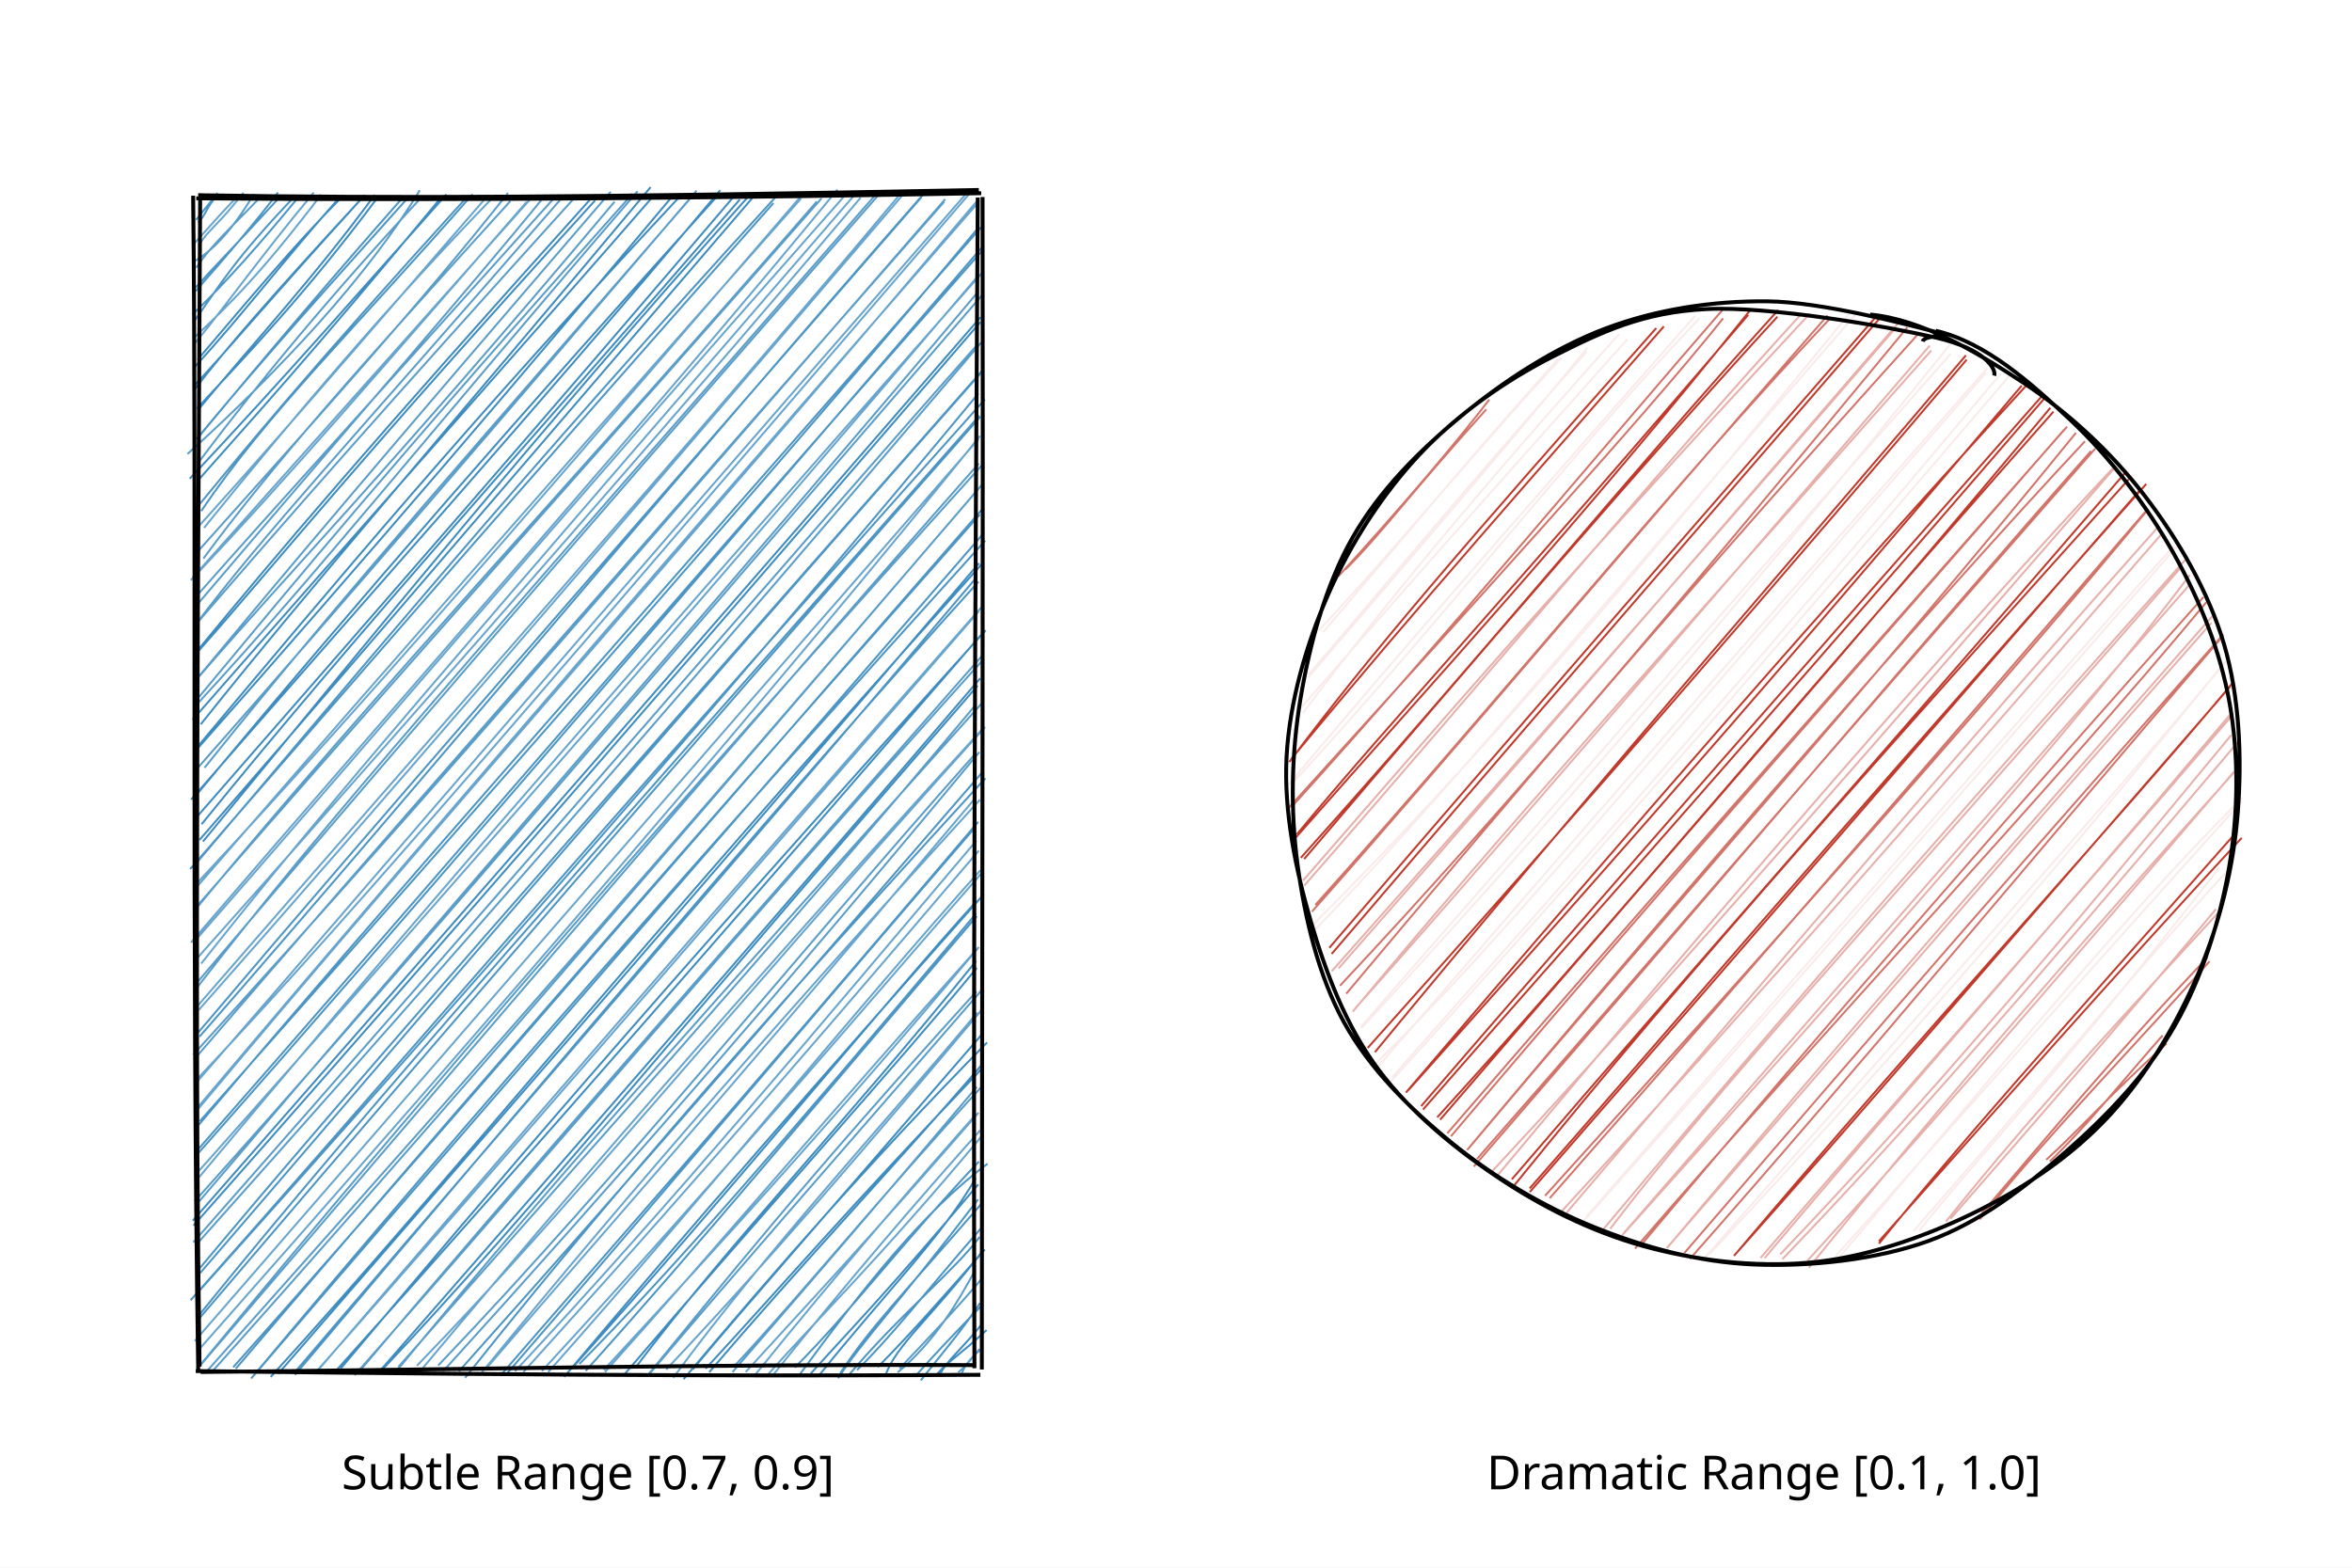
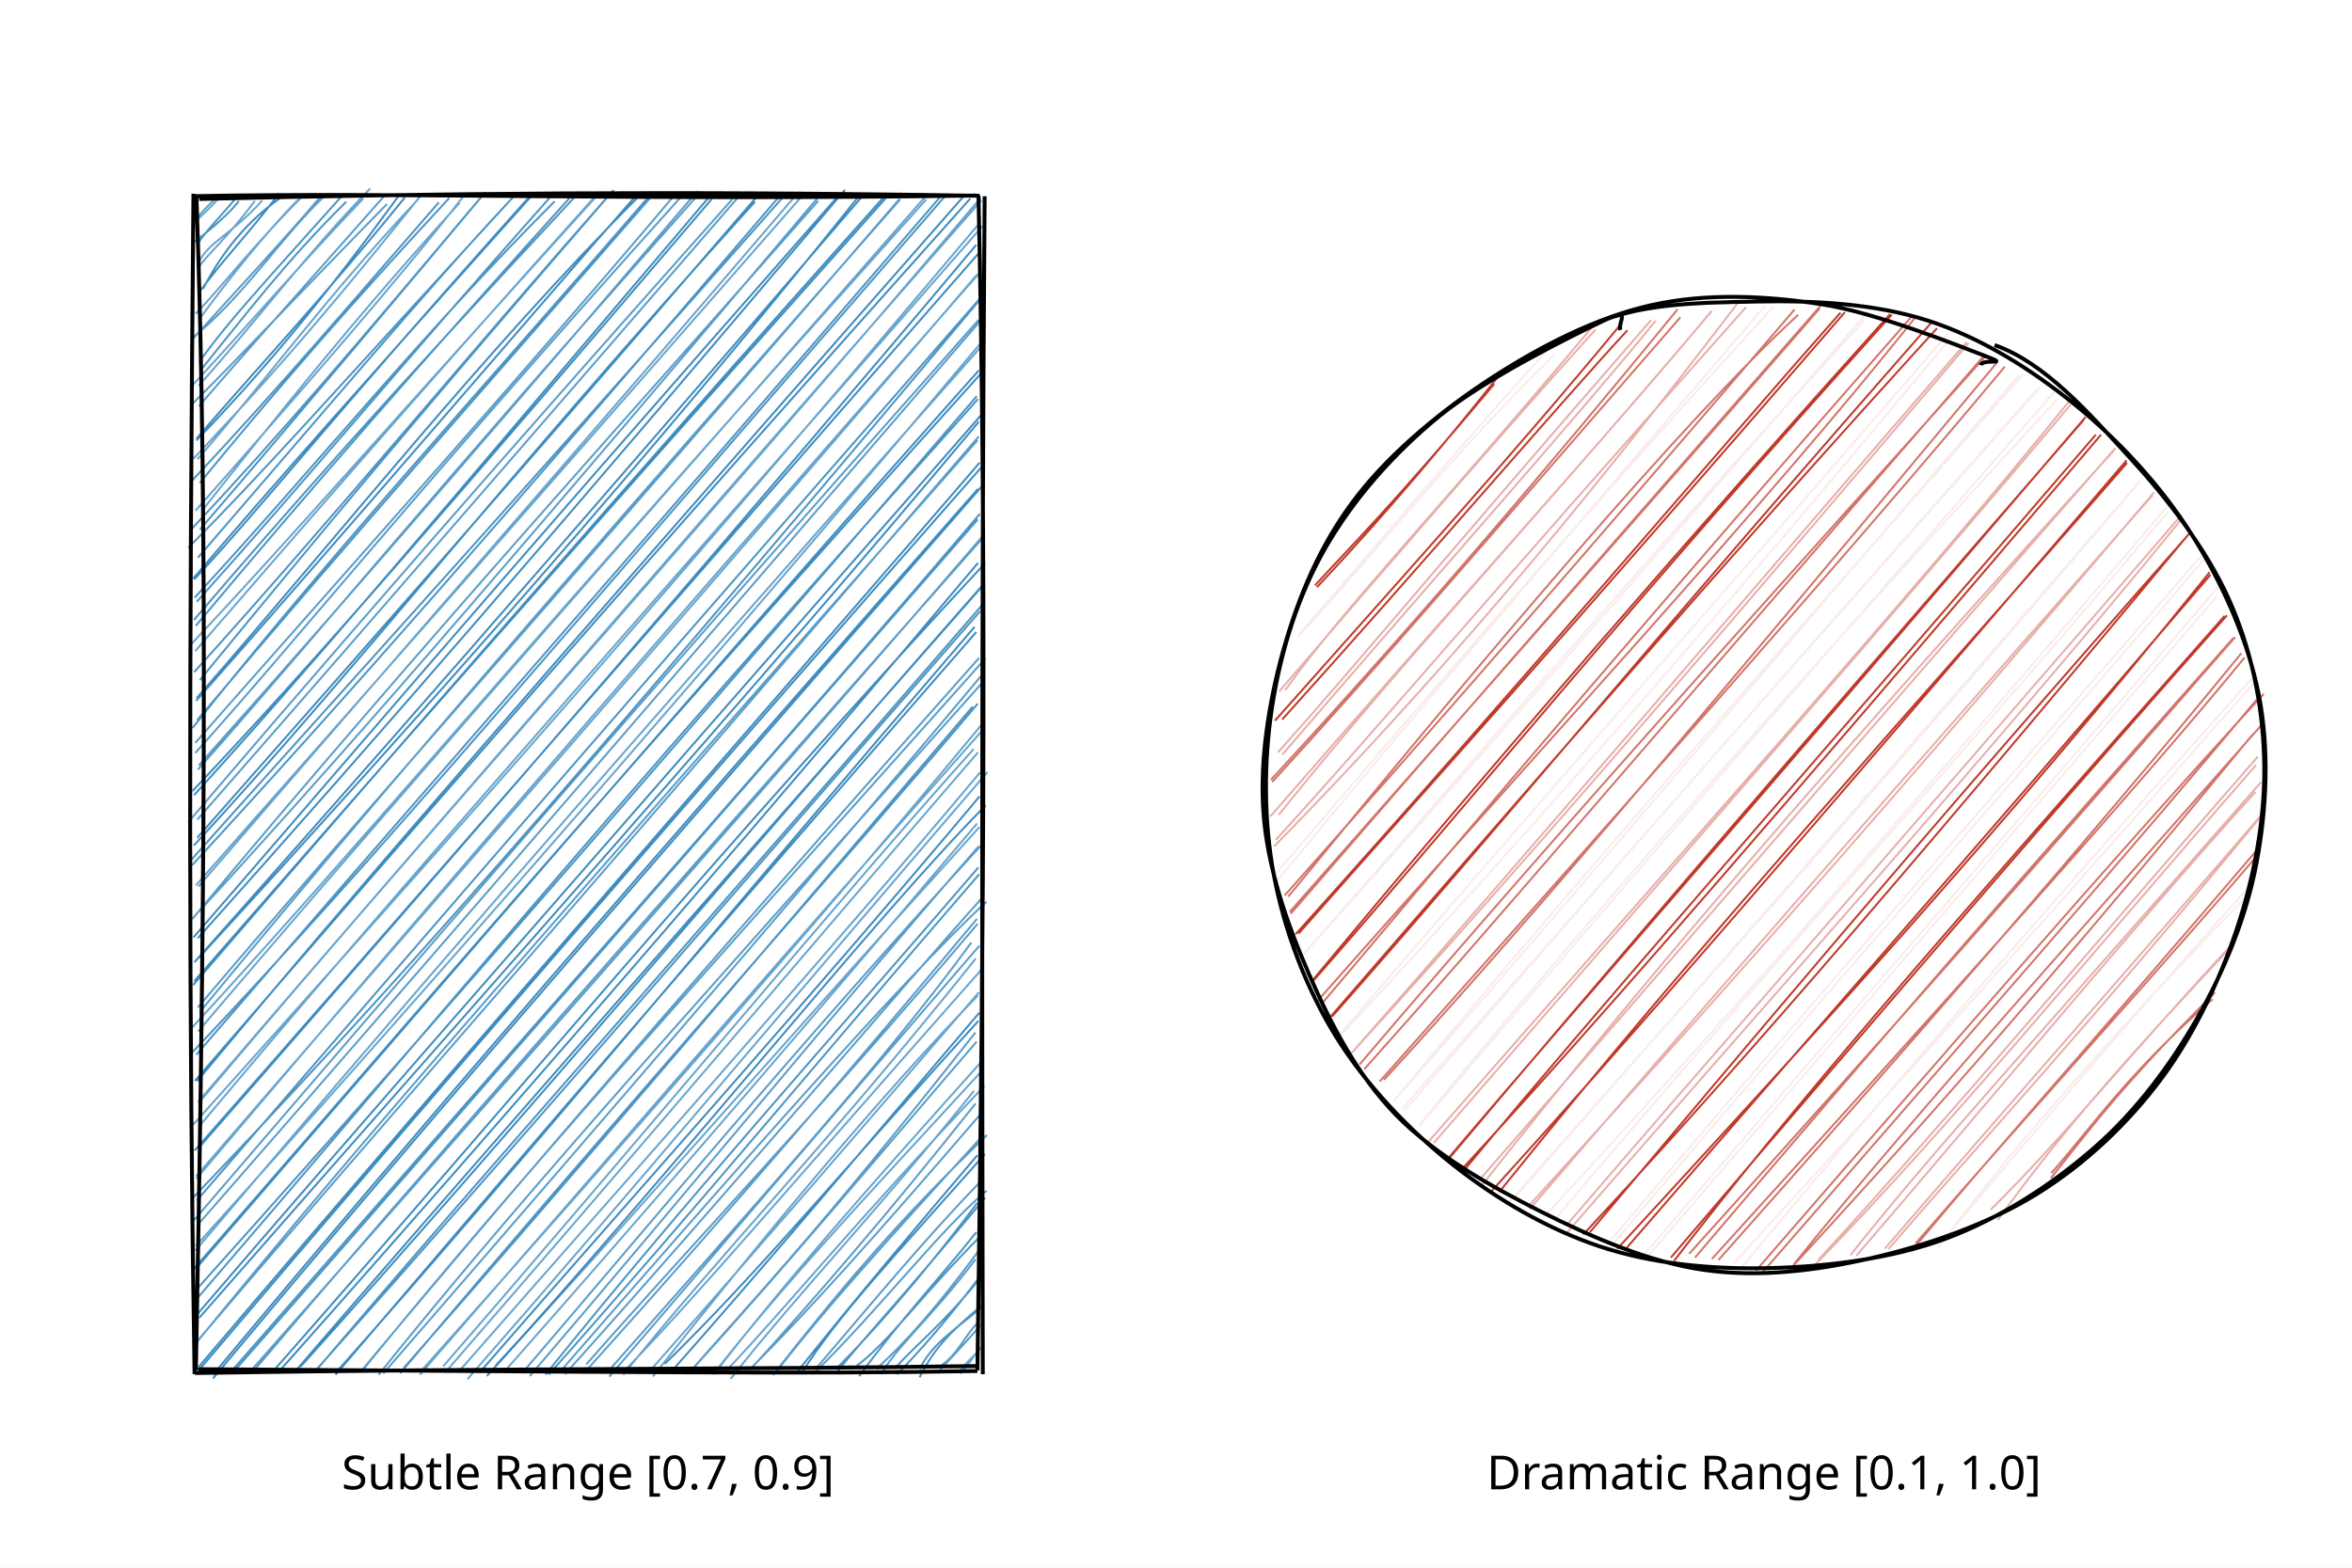
<svg xmlns="http://www.w3.org/2000/svg" width="600" height="400">
  <rect width="100%" height="100%" fill="#ffffff" />
  <g>
-     <path d="M139.835 350.114 C181.655 302.983, 218.032 257.885, 250.08 222.077 M138.223 349.834 C184.124 300.067, 227.633 248.732, 250.627 222.542 M171.737 351.551 C195.441 319.254, 224.98 287.446, 249.308 258.369 M169.945 349.443 C196.197 321.58, 220.989 292.627, 250.259 257.878 M50.465 256.596 C112.205 185.35, 175.429 114.336, 229.396 49.813 M50.654 257.741 C98.932 203.16, 145.72 148.495, 230.145 49.898 M154.041 349.523 C185.054 316.01, 214.911 283.258, 249.709 241.656 M154.309 350.112 C183.327 317.722, 212.642 283.024, 249.596 241.758 M50.608 275.015 C95.784 227.072, 137.843 176.48, 247.29 49.429 M50.395 275.869 C96.916 222.444, 141.357 169.828, 246.242 49.669 M190.234 350.063 C206.073 332.694, 221.433 316.405, 249.632 283.895 M192.628 350.809 C213.448 325.031, 235.558 299.363, 249.14 284.165 M49.605 87.722 C57.953 77.676, 65.519 66.645, 80.048 49.123 M49.21 86.439 C58.985 77.325, 66.923 69.363, 81.954 49.631 M106.346 348.48 C145.983 307.603, 181.908 262.528, 251.299 185.504 M106.454 350.733 C161.836 284.362, 218.68 220.831, 250.577 186.066 M49.956 50.051 C49.956 50.051, 49.956 50.051, 49.956 50.051 M49.956 50.051 C49.956 50.051, 49.956 50.051, 49.956 50.051 M48.676 148.042 C74.843 120.39, 97.405 93.933, 134.351 51.523 M49.171 147.36 C69.879 124.138, 92.56 98.834, 135.968 50.035 M196.002 350.619 C208.423 336.512, 223.668 322.021, 250.405 289.942 M197.464 350.528 C215.76 327.581, 234.154 306.193, 250.044 288.406 M51.049 344.017 C125.606 259.538, 199.634 173.9, 250.016 111.222 M49.675 342.184 C108.25 274.68, 166.324 207.561, 249.661 111.976 M49.586 226.999 C85.375 185.723, 121.451 144.392, 204.329 50.662 M49.857 225.772 C102.534 169.258, 153.341 109.182, 204.209 50.213 M131.373 349.885 C171.321 307.089, 208.326 262.67, 249.077 214.499 M133.471 350.14 C163.845 316.505, 194.174 282.294, 249.688 217.037 M48.724 240.485 C107.761 171.729, 165.664 106.818, 213.644 48.369 M50.062 239.673 C92.171 191.62, 134.34 141.763, 215.182 50.265 M80.325 350.55 C129.186 293.548, 181.924 232.691, 250.474 154.825 M81.174 349.422 C129.531 294.688, 177.438 239.051, 249.738 155.924 M50.825 300.321 C97.099 244.863, 142.853 191.571, 250.597 69.541 M49.59 300.062 C118.778 222.423, 187.755 143.235, 249.44 70.485 M50.912 62.323 C53.155 58.601, 55.465 57.673, 62.101 49.162 M49.529 62.161 C54.082 57.158, 58.221 52.351, 60.441 50.367 M50.628 282.875 C110.566 211.11, 172.69 141.841, 249.068 51.494 M50.457 282.529 C120.815 199.196, 193.131 116.427, 249.544 51.682 M52.061 134.674 C74.383 107.059, 99.536 77.306, 125.889 50.238 M49.976 135.094 C77.629 104.449, 103.598 73.822, 124.542 49.784 M51.333 245.863 C82.465 206.339, 117.207 166.409, 218.57 49.066 M50.484 244.283 C116.487 170.271, 182.514 94.384, 219.544 50.444 M124.105 349.078 C148.949 320.124, 176.183 289.923, 248.79 203.632 M122.294 350.96 C162.015 302.3, 203.545 254.924, 249.97 204.06" stroke="#2980b9" stroke-width="0.5" fill="none" stroke-opacity="0.7" />
-     <path d="M49.939 252.404 C83.085 209.499, 118.728 169.392, 223.629 49.38 M49.944 251.087 C114.231 175.482, 180.119 99.753, 224.336 49.499 M52.567 350.109 C98.359 298.488, 145.735 245.899, 250.411 123.805 M53.869 350.258 C102.323 296.057, 149.605 241.396, 249.719 124.588 M49.427 66.76 C56.019 63.005, 61.188 55.522, 64.775 49.486 M50.097 68.293 C53.803 62.624, 59.486 57.556, 65.903 50.819 M50.469 306.928 C120.119 225.055, 190.859 144.213, 249.592 74.36 M49.66 306.508 C99.5 251.048, 146.622 195.394, 250.59 75.259 M50.566 179.346 C81.437 145.872, 108.44 111.595, 162.65 48.811 M50.269 178.436 C75.071 148.602, 101.372 116.642, 161.363 49.446 M50.405 231.38 C96.704 175.303, 147.89 121.121, 208.377 51.421 M49.47 232.11 C99.915 174.032, 152.803 115.289, 209.573 50.618 M49.554 152.736 C72.551 126.705, 93.966 103.312, 141.297 50.592 M50.614 153.904 C85.096 113.348, 120.778 72.449, 139.061 49.85 M165.295 350.803 C184.855 327.076, 204.647 301.948, 249.098 252.967 M165.427 350.855 C185.96 326.543, 207.89 301.646, 250.457 252.595 M51.025 348.463 C123.865 263.483, 195.589 179.53, 249.692 118.262 M50.907 348.508 C109.85 277.183, 169.66 208.323, 250.971 118.17 M51.886 142.516 C69.864 118.176, 90.94 94.52, 130.195 51.299 M50.22 140.969 C79.678 108.084, 109.254 75.207, 129.585 49.222 M101.611 348.803 C146.641 297.492, 195.519 243.749, 249.094 179.602 M101.262 349.68 C142.612 299.37, 185.25 252.175, 250.366 179.557 M49.494 270.356 C98.842 212.909, 147.293 158.311, 240.861 51.473 M49.296 269.107 C111.798 200.526, 170.862 131.685, 241.126 50.824 M49.565 159.828 C67.652 135.794, 87.854 114.474, 143.791 49.969 M49.537 159.807 C73.065 132.56, 98.263 103.841, 146.614 50.412 M47.83 115.843 C71.367 94.525, 93.683 70.669, 107.071 48.566 M50.69 117.906 C66.439 96.947, 84.431 75.288, 107.345 50.533 M245.221 351.156 C245.44 349.218, 247.506 346.418, 250.525 344.071 M244.418 350.211 C246.376 348.567, 247.771 346.826, 249.842 344.217 M187.058 348.87 C205.529 329.043, 223.497 306.546, 250.825 276.837 M186.855 350.099 C206.311 327.607, 225.427 305.528, 249.172 277.329 M90.468 350.901 C141.049 293.522, 192.938 232.317, 250.948 168.164 M91.831 349.722 C136.188 297.118, 181.488 245.954, 250.646 167.199 M49.317 316.986 C127.804 227.891, 205.729 137.085, 249.314 87.955 M50.35 317.255 C99.966 261.642, 150.079 205.062, 250.356 87.351 M50.808 172.591 C72.359 147.494, 97.827 121.653, 156.784 51.452 M50.841 172.459 C72.312 146.604, 93.706 121.062, 155.777 48.929 M111.781 348.41 C159.587 298.35, 201.989 244.953, 248.46 192.72 M113.039 349.884 C154.624 304.066, 195.904 256.906, 249.829 191.889 M52.186 195.892 C88.735 150.239, 126.153 108.407, 176.766 49.859 M49.991 196.458 C90.485 150.552, 130.735 103.647, 177.701 48.654 M229.002 350.176 C238.608 342.165, 244.722 331.594, 248.523 324.49 M229.484 349.159 C236.721 341.563, 244.06 333.876, 250.847 325.81" stroke="#2980b9" stroke-width="0.5" fill="none" stroke-opacity="0.767" />
-     <path d="M48.616 331.756 C95.718 278.787, 140.48 225.958, 251.229 101.924 M49.823 330.501 C122.142 249.871, 192.82 168.939, 249.577 100.413 M129.464 350.292 C171.707 301.583, 214.815 250.295, 248.815 211.048 M127.601 351.057 C154.827 319.488, 181.879 289.391, 249.541 209.708 M59.485 348.861 C102.056 301.228, 144.037 251.856, 250.486 130.03 M60.13 349.249 C131.714 265.211, 205.584 181.397, 249.948 131.299 M75.57 349.698 C133.44 281.836, 194.46 212.084, 248.83 147.651 M75.246 350.814 C141.987 271.706, 207.296 194.962, 249.633 148.422 M49.463 82.071 C56.323 72.391, 59.94 66.106, 74.874 50.418 M49.07 80.271 C57.698 72.026, 66.769 61.688, 75.58 50.966 M51.344 130.401 C68.18 105.34, 90.849 83.558, 120.549 49.559 M50.237 129.472 C62.984 114.054, 76.569 97.143, 119.212 50.175 M203.704 351.141 C220.126 328.647, 235.741 308.978, 251.923 296.928 M202.741 348.93 C216.853 334.883, 229.661 317.633, 249.722 296.365 M50.911 264.49 C111.106 195.513, 169.568 124.86, 236.406 48.585 M50.631 263.375 C99.727 205.39, 150.68 147.335, 235.065 50.296 M48.491 221.759 C89.948 174.112, 130.195 127.606, 197.3 51.821 M49.014 221.485 C91.667 171.365, 132.836 121.395, 197.8 50.352 M50.817 335.514 C97.445 277.99, 146.903 222.929, 249.851 106.044 M50.645 336.63 C129.242 244.53, 209.334 152.288, 250.106 106.303 M213.82 351.661 C219.763 342.353, 228.806 333.148, 249.516 306.03 M214.333 350.409 C221.787 338.969, 229.889 330.757, 250.468 307.034 M147.808 348.018 C170.803 324.724, 195.435 296.659, 249.001 233.094 M149.413 349.772 C178.537 317.399, 205.29 285.01, 249.17 233.769 M216.648 350.73 C229.05 335.922, 243.892 323.806, 249.905 315.606 M218.63 349.574 C227.591 340.808, 235.407 330.502, 250.154 313.515 M50.973 286.091 C130.635 196.2, 207.282 109.098, 249.796 57.839 M50.648 287.067 C100.095 228.672, 149.626 172.898, 250.322 57.963 M50.529 56.649 C52.242 55.412, 52.681 52.837, 55.352 49.876 M50.01 56.101 C50.954 54.866, 52.506 53.116, 55.478 49.225 M50.218 293.645 C101.766 235.045, 151.874 175.952, 250.889 63.593 M50.647 294.17 C104.823 232.903, 159.043 169.32, 250.435 63.183 M50.134 112.035 C69.251 88.909, 86.308 70.375, 104.064 50.459 M50.452 111.734 C67.732 90.865, 85.811 69.601, 102.489 50.708 M51.052 324.833 C104.194 263.224, 156.293 201.48, 250.086 95.332 M50 324.735 C92.67 273.714, 136.928 223.628, 250.672 94.447 M49.916 73.34 C54.872 67.795, 57.856 64.998, 70.879 50.809 M49.87 74.298 C57.122 66.136, 65.509 56.317, 70.926 49.112 M234.908 352.214 C240.042 345.596, 244.731 340.407, 250.009 332.479 M233.976 350.617 C237.741 346.332, 243.014 340.716, 250.735 332.807 M64.074 351.72 C120.832 283.876, 180.107 216.765, 251.33 137.944 M64.813 350.879 C108.829 299.484, 151.796 250.61, 250.977 136.007 M118.665 351.532 C165.322 292.828, 214.491 238.881, 251.378 198.573 M117.048 349.92 C163.76 297.651, 209.739 244.24, 250.72 196.893" stroke="#2980b9" stroke-width="0.5" fill="none" stroke-opacity="0.833" />
-     <path d="M50.474 104.653 C65.195 86.821, 79.593 71.494, 95.612 49.724 M50.271 104.2 C63.217 90.223, 78.21 74.757, 96.565 50.067 M97.235 349.776 C136.144 308.736, 173.504 262.021, 249.401 174.946 M96.983 349.724 C151.013 287.828, 206.04 224.556, 250.071 173.059 M180.013 349.217 C198.577 329.097, 215.658 309.165, 250.913 272.221 M180.924 350.141 C203.416 323.666, 227.899 297.904, 250.21 271.976 M145.822 349.213 C185.871 304.641, 226.332 255.032, 249.251 229.778 M143.908 351.324 C175.593 313.786, 208.49 276.089, 250.978 228.163 M49.426 167.477 C70.815 143.326, 90.962 117.856, 151.796 51.157 M49.981 166.478 C71.192 140.778, 92.991 114.877, 151.105 50.277 M69.058 351.325 C116.312 299.418, 158.537 246.143, 250.807 143.555 M70.944 350.555 C121.068 292.625, 172.171 234.513, 249.766 143.698 M238.992 350.648 C242.031 347.198, 244.741 345.823, 251.679 339.362 M239.733 350.783 C241.444 347.235, 245.132 344.5, 250.51 337.826 M51.22 184.812 C79.743 148.969, 112.518 111.728, 165.966 47.752 M49.145 183.641 C94.641 131.639, 140.261 80.533, 167.126 49.496 M162.007 349.085 C186.104 317.063, 214.39 288.021, 249.014 245.202 M159.267 350.711 C193.453 310.655, 229.173 271.345, 249.19 246.968 M48.757 204.017 C92.108 154.141, 135.209 106.349, 183.729 48.526 M50.548 202.281 C91.932 152.491, 133.713 104.697, 182.649 50.392 M51.426 210.311 C92.935 159.132, 135.234 112.788, 188.715 50.914 M49.654 209.082 C96.669 155.177, 142.682 102.563, 186.947 50.43 M225.833 351.124 C228.322 343.362, 237.897 335.894, 250.966 318.808 M223.929 348.821 C233.026 339.571, 240.652 330.857, 251.232 318.827 M51.774 214.722 C94.296 163.186, 135.5 111.972, 191.42 49.575 M50.872 214.324 C79.244 181.827, 108.357 147.927, 193.017 49.245 M49.731 99.235 C57.843 88.73, 68.75 76.173, 91.374 51.599 M49.297 98.689 C59.102 88.203, 68.24 76.987, 93.068 49.768 M49.177 311.462 C118.222 232.79, 186.008 154.95, 250.137 80.952 M49.361 312.699 C90.044 266.69, 130.606 220.527, 250.112 82.177 M208.969 350.905 C225.447 330.31, 240.763 314.98, 248.884 300.635 M206.839 350.454 C216.823 339.328, 225.209 331, 249.557 302.193 M49.455 191.663 C85.799 148.341, 120.99 106.115, 173.873 49.657 M50.523 190.841 C93.421 142.414, 134.258 94.563, 171.763 49.787 M48.409 122.14 C72.869 96.089, 93.381 72.579, 113.896 49.589 M50.764 122.298 C63.358 107.965, 78.172 91.994, 112.79 50.077 M50.456 91.725 C64.138 75.736, 74.626 62.999, 87.358 50.098 M49.755 93.513 C62.092 80.104, 72.805 65.869, 86.168 50.913 M174.372 351.903 C199.16 322.503, 220.894 297.564, 251.79 266 M176.7 349.409 C190.783 332.509, 207.318 313.965, 250.407 264.021 M86.883 349.216 C125.316 303.591, 163.25 258.493, 251.457 160.816 M85.327 350.174 C137.846 291.811, 189.034 232.702, 250.135 162.149" stroke="#2980b9" stroke-width="0.5" fill="none" stroke-opacity="0.9" />
-     <path d="M50.944 49.819 C101.688 50.606, 149.259 50.409, 249.704 48.47 M50.066 50.608 C121.165 51.211, 192.955 50.364, 250.315 49.296 M249.428 50.405 C248.771 151.769, 248.247 253.226, 248.584 349.097 M250.656 50.277 C250.819 133.718, 250.557 217.041, 250.466 349.419 M248.21 348.31 C180.741 348.009, 112.155 349.563, 51.166 350.069 M250.101 350.791 C203.696 351.056, 155.955 351.1, 49.939 349.83 M50.91 348.687 C49.846 278.019, 50.14 204.811, 51.064 49.304 M50.572 350.182 C48.857 238.885, 50.17 127.857, 49.272 49.931" stroke="#000" stroke-width="1" fill="none" />
+     <path d="M48.974 262.225 C93.342 213.99, 133.622 165.293, 236.293 50.868 M50.537 263.161 C90.466 216.286, 130.778 170.186, 236.071 50.149 M113.073 348.608 C162.75 291.343, 214.973 228.28, 248.365 191.135 M113.485 350.274 C159.915 296.88, 205.62 242.789, 249.501 191.955 M50.05 300.112 C117.29 222.183, 185.552 144.724, 249.191 70.118 M50.107 300.749 C117.363 221.098, 185.846 142.604, 249.863 69.629 M50.689 98.397 C64.804 82.722, 77.664 65.382, 94.445 48.069 M48.895 98.536 C62.579 83.815, 76.313 67.767, 92.689 50.63 M50.674 281.432 C112.628 207.962, 177.664 136.094, 250.153 50.496 M50.505 281.169 C127.564 191.539, 206.269 101.348, 250.37 51.107 M107.485 349.758 C159.438 291.429, 208.817 235.197, 250.317 185.015 M107.091 350.776 C151.232 299.977, 197.016 246.98, 250.574 186.391 M119.245 351.9 C162.214 302.8, 203.651 253.033, 251.903 196.999 M117.593 349.329 C163.792 296.584, 211.042 243.642, 250.017 197.087 M51.509 130.334 C70.213 106.779, 90.111 81.574, 117.224 51.78 M49.869 130.309 C77.103 99.529, 103.032 69.748, 118.107 50.204 M50.844 66.657 C53.451 61.568, 59.062 59.845, 66.89 51.177 M50.531 68.392 C52.962 64.762, 57.854 60.887, 65.003 51.267 M244.784 350.213 C245.813 347.845, 248.867 346.043, 250.333 343.664 M244.931 350.474 C247.005 348.426, 248.48 345.89, 249.793 344.169 M159.004 350.78 C183.91 319.669, 209.332 294.09, 248.911 244.592 M159.868 349.18 C179.08 329.224, 197.63 307.069, 250.28 247.499 M49.253 286.984 C102.378 227.706, 157.527 166.507, 249.591 57.278 M50.796 287.408 C101.723 226.568, 155.414 166.586, 250.601 57.746 M48.911 164.248 C72.749 138.792, 98.556 109.351, 152.371 49.83 M49.807 166.116 C76.239 135.677, 101.207 106.585, 151.242 50.746 M166.558 351.213 C196.135 313.797, 225.474 278.631, 249.486 253.986 M165.124 350.541 C194.737 317.005, 223.986 283.154, 249.725 253.184 M181.898 350.695 C200.018 327.552, 218.502 308.031, 250.963 272.713 M182.351 350.362 C200.548 326.772, 219.764 305.041, 250.207 271.072 M126.455 348.39 C157.995 314.589, 187.936 279.345, 249.872 211.004 M128.903 349.699 C168.821 304.479, 210.007 256.505, 249.255 210.124 M50.631 226.2 C100.457 168.281, 150.505 111.387, 203.811 48.882 M49.97 225.891 C97.945 171.614, 145.823 117.248, 204.592 50.012 M50.11 56.315 C51.565 54.739, 52.978 53.793, 56.187 50.126 M49.646 56.195 C50.936 54.726, 52.386 53.19, 55.46 50.085 M186.375 351.818 C204.818 328.504, 222.44 310.664, 248.456 278.35 M185.648 349.348 C201.682 332.376, 216.445 313.72, 251.122 277.071 M51.161 81.016 C57.704 72.076, 67.563 59.559, 76.091 50.916 M49.915 80.058 C57.571 72.055, 63.96 63.377, 76.657 50.598 M50.377 117.199 C67.194 97.818, 83.973 74.927, 106.508 51.026 M49.351 117.044 C63.205 102.205, 75.87 89.2, 107.191 50.078 M49.843 319.089 C97.321 263.039, 146.441 205.76, 251.277 87.321 M49.914 317.967 C127.083 232.365, 201.893 145.087, 250.155 87.565" stroke="#2980b9" stroke-width="0.5" fill="none" stroke-opacity="0.7" />
+     <path d="M63.943 349.817 C134.728 269.64, 204.303 190.791, 250.404 137.124 M64.402 350.153 C109.109 297.319, 156.073 244.492, 250.696 137.252 M191.661 349.143 C208.14 330.982, 226.042 310.331, 248.867 281.573 M191.723 348.957 C206.911 333.666, 221.657 317.371, 250.375 284.001 M92.758 349.28 C131.572 301.565, 173.238 255.564, 251.386 168.002 M92.084 349.895 C141.634 290.456, 193.568 231.197, 249.769 167.867 M143.812 348.919 C187.515 298.663, 230.11 250.058, 251.651 230.07 M144.153 350.591 C186.181 303.796, 227.49 254.747, 250.909 228.684 M48.945 86.307 C61.724 76.247, 71.857 60.345, 82.586 50.206 M49.267 86.381 C61.263 73.088, 71.949 61.696, 81.623 50.361 M156.03 348.886 C189.136 311.283, 225.61 271.021, 247.78 240.491 M155.426 351.254 C182.904 319.223, 212.269 284.793, 249.851 241.295 M48.022 209.764 C103.743 144.43, 158.673 82.382, 186.783 50.877 M50.346 209.126 C103.978 147.881, 158.479 84.695, 187.961 50.723 M49.03 234.525 C105.929 166.105, 164.977 100.994, 208.737 51.247 M50.723 232.592 C94.137 185.412, 136.924 135.193, 208.99 50.024 M224.752 350.655 C229.131 343.103, 237.125 336.742, 248.864 321.321 M223.571 349.295 C230.976 342.473, 238.307 334.502, 249.975 318.727 M239.363 348.953 C244.298 345.874, 246.265 340.496, 249.4 337.566 M239.867 349.473 C242.142 346.941, 243.84 345.351, 250.167 338.147 M49.457 311.372 C103.478 248.391, 159.886 182.804, 249.648 81.613 M50.569 312.377 C117.815 235.492, 185.807 156.378, 250.172 81.765 M50.945 258.247 C107.335 189.826, 163.901 125.731, 229.7 50.806 M50.459 257.063 C93.892 205.803, 139.376 155.394, 229.394 50.868 M49.211 343.5 C90.236 295.276, 130.82 249.539, 249.687 111.353 M49.488 343.337 C93.43 289.47, 139.587 236.971, 249.374 112.331 M207.408 350.649 C224.527 333.858, 240.264 313.309, 251.707 303.808 M208.04 349.329 C222.288 332.669, 235.897 316.154, 249.79 301.844 M97.799 350.408 C157.99 281.141, 219.671 209.117, 250.771 171.893 M96.566 350.789 C128.825 310.569, 163.846 271.195, 250.708 174.063 M49.141 102.989 C62.052 90.152, 74.417 76.876, 98.719 52.058 M50.742 103.641 C60.618 92.119, 71.48 80.025, 97.875 50.192 M135.154 351.096 C175.987 303.43, 218.161 251.874, 249.645 215.975 M133.136 350.418 C166.932 310.967, 201.539 269.017, 250.471 215.491 M50.712 195.298 C93.421 147.514, 138.123 95.366, 177.865 48.813 M50.467 196.382 C81.346 161.565, 109.62 126.647, 177.649 50.187 M149.552 348.136 C177.58 316.254, 207.982 284.571, 249.406 235.704 M149.845 349.37 C186.391 308.785, 219.779 269.774, 249.212 234.467 M49.798 192.139 C77.254 161.575, 101.377 130.69, 173.683 50.27 M49.798 189.56 C92.785 140.661, 136.787 91.691, 172.501 49.269 M176.655 349.289 C190.421 333.444, 208.456 314.765, 248.832 263.444 M176.069 349.987 C202.361 321.001, 227.91 290.426, 249.128 265.791 M197.213 350.825 C213.497 329.933, 229.45 311.027, 251.78 289.635 M197.864 350.22 C210.546 333.851, 225.027 317.915, 251.021 289.406" stroke="#2980b9" stroke-width="0.5" fill="none" stroke-opacity="0.767" />
+     <path d="M218.544 348.5 C226.9 342.274, 234.77 330.78, 250.63 314.897 M219.169 351.143 C229.819 336.615, 240.516 325.183, 249.094 314.37 M48.477 135.399 C71.642 110.72, 90.669 88.441, 123.78 49.042 M51.015 135.121 C79.897 101.478, 107.705 68.272, 123.798 49.052 M48.536 219.679 C78.741 185.766, 112.293 149.076, 199.471 50.622 M48.997 220.751 C89.379 176.953, 128.233 132.499, 198.87 50.044 M50.972 173.539 C80.241 137.878, 107.279 105.288, 156.544 48.477 M49.528 171.495 C84.29 132.976, 118.987 91.112, 156.08 48.967 M50.451 331.108 C102.857 270.305, 152.332 210.228, 249.48 101.821 M49.127 330.132 C93.836 280.292, 136.456 231.914, 249.174 101.084 M49.113 185.744 C83.932 141.788, 121.501 101.06, 166.548 48.967 M50.329 183.705 C88.853 138.029, 130.834 90.715, 165.915 50.418 M234.642 349.282 C237.771 342.806, 243.707 339.255, 250.288 333.635 M234.569 351.433 C238.033 344.733, 241.359 340.67, 250.462 333.07 M49.203 305.628 C96.711 256.043, 143.731 203.463, 250.645 75.649 M50.187 306.333 C91.845 258.17, 132.562 210.339, 250.211 75.907 M102.965 349.079 C146.649 299.535, 190.77 247.362, 248.14 180.285 M102.081 350.401 C161.078 280.502, 220.533 213.906, 249.407 179.561 M51.451 94.129 C63.293 79.522, 73.093 66.518, 88.323 51.474 M50.84 92.339 C57.716 82.64, 65.866 73.831, 87.087 50.147 M213.229 350.446 C220.169 341.539, 229.111 332.399, 251.321 305.597 M213.691 348.879 C227.435 335.034, 240.252 318.943, 249.321 306.93 M49.52 61.727 C55.828 57.06, 59.738 52.933, 60.922 51.312 M50.268 62.448 C52.734 58.647, 55.342 56.32, 60.128 50.603 M49.956 50.051 C49.956 50.051, 49.956 50.051, 49.956 50.051 M49.956 50.051 C49.956 50.051, 49.956 50.051, 49.956 50.051 M228.28 349.184 C233.821 342.859, 240.118 338.394, 250.562 325.516 M228.823 350.674 C237.914 341.446, 246.03 331.04, 250.304 325.234 M48.442 269.171 C96.656 218.326, 141.077 165.111, 241.487 49.579 M50.072 269.11 C100.942 210.075, 152.771 151.427, 240.243 49.781 M49.491 158.16 C73.104 130.616, 97.945 102.391, 146.959 49.888 M49.948 159.681 C78.154 125.935, 107.506 92.395, 145.558 50.236 M48.036 139.754 C66.924 120.779, 82.91 102.554, 130.961 50.216 M50.486 142.297 C80.875 107.137, 109.95 72.637, 130.181 51.073 M59.584 350.03 C119.172 282.24, 178.692 213.56, 249.428 132.522 M58.935 349.999 C135.153 262.908, 211.55 176.383, 249.97 131.109 M80.585 349.726 C126.048 296.162, 173.094 243.768, 250.74 154.158 M80.894 349.256 C134.078 289.675, 184.678 230.608, 250.091 155.888 M49.643 152.489 C80.809 118.7, 108.055 84.768, 141.469 51.391 M50.185 153.552 C77.44 123.227, 103.345 91.949, 140.951 49.614 M139.15 350.737 C174.718 306.492, 210.169 267.203, 249.576 221.345 M139.966 350.758 C177.764 308.209, 214.839 263.382, 249.767 223.097 M48.718 122.923 C70.611 99.633, 92.044 74.506, 111.932 51.645 M50.954 123.228 C69.386 100.795, 88.151 79.004, 114.611 50.522" stroke="#2980b9" stroke-width="0.5" fill="none" stroke-opacity="0.833" />
+     <path d="M50.465 239.384 C97.144 187.214, 142.1 135.314, 215.541 48.447 M49.358 239.172 C83.768 199.6, 117.378 159.59, 214.447 49.298 M49.115 201.83 C81.247 167.846, 112.526 131.508, 181.556 50.793 M49.501 202.887 C77.87 171.714, 105.973 138.592, 181.848 49.139 M50.08 112.383 C66.594 95.313, 81.696 77.435, 102.043 49.492 M50.127 111.917 C65.782 93.694, 83.292 75.059, 103.274 50.382 M54.334 351.71 C101.904 294.757, 148.604 240.611, 250.612 123.924 M54.349 350.722 C107.035 287.698, 159.888 226.513, 249.474 124.756 M51.005 349.271 C113.769 275.307, 179.103 200.295, 250.472 119.085 M50.74 348.703 C125.536 260.767, 202.68 172.972, 249.926 118.039 M49.583 250.335 C95.533 197.756, 141.216 145.419, 226.368 50.093 M49.251 251.352 C102.385 189.774, 154.753 129.347, 225.373 50.38 M50.845 336.225 C122.073 254.895, 193.34 175.111, 249.697 107.589 M49.882 335.853 C95.366 282.806, 140.978 230.979, 250.416 105.756 M169.591 347.981 C193.194 325.044, 215.362 298.114, 249.598 260.469 M171.027 350.23 C195.707 322.339, 219.189 294.393, 249.847 258.373 M76.618 348.763 C132.377 286.784, 188.281 220.24, 250.97 148.97 M74.867 350.4 C119.018 299.239, 162.704 249.532, 250.844 149.272 M49.568 147.835 C68.296 127.602, 82.76 108.649, 135.547 49.656 M49.287 147.617 C70.638 122.64, 93.191 97.357, 135.917 49.615 M124.221 351.094 C174.961 295.181, 222.951 234.266, 251.491 205.471 M122.412 350.118 C163.406 302.99, 204.82 256.942, 249.895 203.197 M50.545 293.049 C121.528 211.792, 195.991 125.809, 249.05 62.471 M49.635 293.591 C105.526 229.968, 160.813 166.093, 249.934 64.307 M69.872 349.643 C129.41 282.081, 185.741 214.051, 251.344 143.65 M70.755 350.405 C138.424 274.312, 204.588 197.051, 249.477 143.638 M50.174 178.124 C88.158 134.679, 123.167 90.056, 163.03 50.034 M50.035 178.806 C92.183 131.169, 135.108 80.844, 162.21 49.952 M49.452 215.73 C91.058 170.693, 128.362 122.423, 192.576 51.484 M50.319 213.749 C81.775 177.978, 115.12 140.731, 192.94 50.323 M204.308 350.633 C213.712 335.664, 227.882 320.868, 251.251 294.473 M203.057 350.431 C218.834 330.618, 234.667 312.034, 249.34 294.746 M49.534 323.664 C104.278 260.846, 156.288 199.498, 250.925 94.551 M49.964 323.686 C120.545 242.057, 190.836 160.537, 249.709 94.5 M49.704 275.799 C106.477 210.135, 162.413 145.824, 247.521 50.66 M50.291 275.866 C90.355 227.641, 131.743 180.095, 245.95 49.939 M85.904 349.98 C132.206 297.94, 176.708 243.688, 248.623 159.945 M85.581 350.784 C130.784 297.757, 175.632 245.486, 249.034 161.281 M50.658 244.448 C109.195 180.743, 166.346 115.992, 218.654 50.613 M49.595 245.502 C93.679 195.953, 136.684 146.895, 220.045 50 M51.808 73.675 C56.683 64.342, 62.784 56.658, 71.525 50.499 M50.811 74.583 C56.379 66.854, 63.481 59.547, 71.15 49.453" stroke="#2980b9" stroke-width="0.5" fill="none" stroke-opacity="0.9" />
+     <path d="M49.125 50.059 C103.444 48.973, 159.063 51.166, 249.088 49.891 M50.809 50.767 C110.033 49.333, 172.113 48.696, 249.931 49.955 M251.188 50.083 C250.312 162.589, 250.57 278.128, 250.709 350.645 M249.618 49.932 C251.579 138.542, 251.1 228.077, 249.348 349.669 M249.225 348.549 C187.097 349.48, 127.693 349.079, 49.712 350.326 M249.329 349.817 C204.832 350.64, 158.814 350.029, 50.514 349.354 M49.967 349.613 C52.051 243.562, 53.182 134.609, 50.103 49.986 M49.639 350.617 C48.16 260.867, 48.204 172.772, 49.352 49.431" stroke="#000" stroke-width="1" fill="none" />
  </g>
  <text x="150" y="380" text-anchor="middle" font-family="sans-serif">Subtle Range [0.7, 0.9]</text>
  <g>
-     <path d="M468.005 322.22 C506.703 276.585, 542.961 232.377, 571.999 203.598 M468.3 320.474 C494.656 291.183, 521.338 260.589, 571.887 204.477 M351.064 271.236 C385.014 237.91, 414.913 200.36, 506.611 95.156 M351.717 271.941 C397.175 219.326, 443.944 165.389, 506.991 93.927 M355.167 274.837 C399.678 224.57, 445.172 173.042, 510.341 95.416 M354.8 275.959 C395.042 231.584, 434.106 187.81, 512.454 96.063 M332.383 181.943 C352.493 155.143, 375.517 127.08, 413.07 85.203 M331.479 181.08 C354.777 154.332, 378.565 127.495, 415.127 86.565 M362.096 116.013 C362.096 116.013, 362.096 116.013, 362.096 116.013 M362.096 116.013 C362.096 116.013, 362.096 116.013, 362.096 116.013 M434.956 320.861 C484.475 264.335, 535.329 207.778, 567.891 168.791 M436.112 319.983 C477.653 275.415, 517.94 230.502, 567.611 168.852 M336.342 160.95 C357.107 138.808, 374.457 117.184, 398.236 91.365 M337.522 161.305 C355.27 140.568, 371.311 120.938, 397.484 91.576 M403.445 312.194 C440.616 270.418, 474.473 232.151, 555.437 139.295 M404.671 310.443 C459.218 248.228, 513.73 184.798, 554.643 139.175 M329.968 199.526 C367.255 159.253, 401.23 114.969, 433.516 81.243 M328.717 200.226 C356.034 167.632, 384.889 134.633, 432.432 80.558 M489.577 314.023 C504.485 295.257, 524.183 275.289, 566.189 221.341 M488.145 314.127 C518.154 279.855, 547.202 245.033, 567.587 222.863 M333.688 172.855 C361.596 140.443, 389.381 107.949, 404.927 88.733 M333.861 172.062 C355.101 147.364, 375.204 122.937, 404.758 89.742 M347.24 262.396 C396.695 208.532, 443.904 154.495, 497.507 87.844 M347.189 261.98 C390.663 212.215, 433.19 163.145, 497.578 90.342 M334.996 235.917 C376.949 193.891, 415.583 148.907, 472.243 79.414 M335.244 237.464 C365.656 205.979, 392.524 173.14, 473.761 79.774" stroke="#c0392b" stroke-width="0.5" fill="none" stroke-opacity="0.1" />
-     <path d="M410.764 313.524 C437.995 277.854, 471.841 241.852, 556.157 145.013 M408.777 313.936 C440.868 275.669, 472.243 238.396, 557.454 142.848 M413.804 315.207 C474.246 247.975, 532.14 182.227, 558.593 146.731 M414.329 314.528 C469.423 251.063, 524.409 188.022, 558.847 148.853 M450.146 321.025 C483.645 281.07, 519.457 241.033, 568.857 182.389 M449.109 320.972 C485.387 278.738, 521.594 238.301, 569.662 182.259 M496.428 311.669 C513.907 289.897, 529.013 272.749, 566.8 231.889 M497.592 310.948 C517.85 287.818, 538.73 263.766, 565.292 231.98 M345.103 258.118 C383.044 212.469, 420.627 170.784, 492.664 89.427 M345.613 257.423 C377.702 221.374, 409.727 184.161, 492.292 88.165 M332.395 224.693 C368.424 183.242, 401.357 144.911, 461.673 80.035 M332.698 225.986 C378.612 173.514, 423.427 119.497, 459.649 79.966 M341.48 247.086 C390.862 190.824, 441.493 131.966, 484.695 81.915 M339.729 247.797 C395.877 184.638, 449.433 123.262, 483.087 84.246 M380.567 298.951 C412.587 264.492, 445.622 227.433, 539.337 119.509 M381.673 300.336 C441.232 228.875, 501.258 159.722, 539.252 119.202 M454.132 320.058 C491.222 281.259, 525.716 240.269, 569.167 187.585 M454.684 321.288 C484.036 290.719, 512.951 257.841, 570.95 189.281 M461.447 323.458 C498.171 278.061, 531.192 240.125, 570.719 196.186 M461.077 321.688 C488.702 291.442, 515.344 260.681, 569.839 196.972 M398.206 309.268 C449.821 252.913, 497.6 198.133, 551.502 136.165 M399.643 309.426 C450.258 250.084, 500.277 190.792, 550.553 134.45 M425.177 318.46 C472.485 264.137, 523.116 205.257, 564.131 158.927 M425.318 318.377 C452.751 285.606, 480.903 252.223, 564.323 157.261" stroke="#c0392b" stroke-width="0.5" fill="none" stroke-opacity="0.4" />
-     <path d="M394.142 305.113 C453.719 239.388, 513.285 172.037, 548.054 129.861 M395.338 305.721 C429.933 266.363, 465.94 225.079, 547.963 129.782 M370.132 289.938 C424.165 226.023, 481.487 161.609, 526.591 109.601 M369.216 289.17 C415.184 235.782, 462.415 182.703, 527.292 108.88 M343.221 145.306 C352.054 136.597, 360.303 125.282, 379.161 104.445 M341.363 147.102 C357.025 130.049, 372.243 112.058, 379.909 101.954 M522.004 295.93 C532.381 286.373, 537.251 280.254, 552.692 266.273 M522.917 296.339 C532.31 287.364, 539.669 277.869, 551.689 264.183 M341.832 251.51 C385.408 204.996, 427.959 154.542, 486.564 83.521 M343.433 253.548 C387.35 201.198, 431.862 148.85, 489.021 85.564 M505.018 311.144 C524.687 287.003, 546.138 265.198, 563.66 245.281 M505.6 309.52 C522.226 290.144, 539.5 269.122, 563.125 244.312 M375.967 297.654 C436.061 228.363, 492.068 161.868, 533.42 115.087 M376.798 295.692 C419.51 247.185, 460.665 198.56, 534.501 114.458 M417.091 318.578 C468.39 259.249, 522.246 202.593, 562.863 153.641 M418.516 317.839 C467.075 259.932, 517.457 202.413, 562.11 152.345 M431.069 321.241 C474.289 272.367, 517.492 219.91, 566.267 163.22 M429.684 319.709 C463.147 280.965, 495.454 242.993, 567.158 161.88 M328.367 206.552 C372.848 157.441, 419.613 106.316, 439.576 81.215 M329.847 205.478 C370.687 160.332, 409.312 113.721, 439.887 78.526 M375.06 292.522 C424.502 233.69, 477 175.185, 529.587 110.436 M374.266 293.436 C433.185 223.017, 493.134 154.01, 531.876 112.591 M335.552 230.899 C383.813 177.092, 428.096 122.247, 466.866 81.24 M334.689 232.594 C373.248 189.059, 409.94 144.835, 466.226 80.45" stroke="#c0392b" stroke-width="0.5" fill="none" stroke-opacity="0.7" />
-     <path d="M339.708 243.406 C385.087 190.176, 434.539 133.26, 480.27 80.346 M339.113 241.839 C394.332 177.395, 449.622 114.116, 478.944 80.389 M363.002 283.125 C396.048 245.188, 431.171 206.37, 521.805 101.336 M362.547 282.227 C412.214 224.606, 462.207 167.704, 520.832 101.14 M330.594 213.656 C365.928 173.568, 402.372 134.115, 446.456 79.169 M330.849 212.868 C355.664 182.96, 382.86 154.131, 445.971 80.336 M328.912 194.428 C348.94 167.641, 372.144 140.517, 422.518 83.714 M329.37 193.684 C361.892 154.35, 394.099 118.151, 424.459 83.27 M479.314 316.728 C509.099 283.305, 536.785 251.731, 571.852 213.8 M479.322 317.321 C500.069 291.615, 522.823 266.26, 570.559 212.286 M359.278 278.162 C397.041 235.812, 434.851 193.885, 515.749 98.395 M358.648 278.78 C414.325 213.514, 470.549 148.685, 516.901 98.382 M443.247 319.377 C490.267 263.768, 540.289 209.427, 569.433 174.393 M442.341 320.416 C473.44 285.589, 503.743 250.209, 568.871 175.245 M331.85 218.871 C375.461 170.329, 415.902 120.798, 453.623 79.096 M332.706 219.177 C376.451 167.784, 421.947 114.976, 453.415 80.816 M350.741 268.466 C408.69 198.116, 468.401 129.859, 501.508 90.661 M348.897 267.391 C403.391 206.516, 456.586 144.932, 501.697 91.765 M390.224 303.223 C423.129 265.857, 455.178 227.799, 547.514 123.477 M390.261 304.135 C450.059 235.744, 509.211 167.004, 545.962 124.96 M367.39 285.686 C421.525 222.689, 476.507 160.046, 523.047 104.053 M366.635 285.098 C412.33 234.977, 456.246 181.305, 523.84 105.03 M385.674 300.905 C431.994 246.894, 481.598 190.891, 542.038 120.739 M386.355 302.369 C431.68 246.313, 480.635 191.802, 543.059 122.271" stroke="#c0392b" stroke-width="0.5" fill="none" stroke-opacity="1" />
-     <path d="M477.09 80.265 C490.221 81.472, 504.271 89.809, 515.936 97.508 C527.602 105.206, 538.513 115.304, 547.085 126.457 C555.657 137.609, 563.405 150.949, 567.369 164.42 C571.332 177.891, 571.948 193.319, 570.867 207.281 C569.787 221.244, 566.321 235.329, 560.884 248.196 C555.448 261.064, 547.556 274.4, 538.246 284.487 C528.936 294.574, 517.402 302.484, 505.024 308.721 C492.647 314.957, 477.89 320.264, 463.982 321.905 C450.074 323.545, 434.964 321.976, 421.577 318.564 C408.19 315.152, 395.321 309.053, 383.66 301.434 C371.999 293.815, 359.82 283.899, 351.61 272.851 C343.401 261.803, 338.305 248.447, 334.405 235.146 C330.505 221.845, 327.462 206.987, 328.211 193.045 C328.96 179.103, 333.214 164.377, 338.898 151.496 C344.582 138.615, 352.762 125.855, 362.315 115.761 C371.868 105.667, 384.05 97.081, 396.217 90.932 C408.383 84.782, 419.029 79.659, 435.316 78.864 C451.602 78.068, 481.702 83.327, 493.938 86.158 C506.175 88.99, 509.277 94.003, 508.733 95.853 M493.825 84.396 C506.606 87.394, 518.002 97.645, 528.106 107.097 C538.209 116.55, 547.665 129.047, 554.446 141.112 C561.226 153.177, 566.422 166.137, 568.791 179.488 C571.159 192.839, 570.997 207.507, 568.658 221.219 C566.319 234.932, 561.697 249.657, 554.757 261.763 C547.817 273.869, 537.491 284.709, 527.019 293.857 C516.547 303.004, 505.189 311.85, 491.924 316.647 C478.66 321.445, 461.656 323.241, 447.431 322.643 C433.207 322.045, 419.45 318.256, 406.577 313.062 C393.705 307.868, 380.81 300.167, 370.198 291.479 C359.585 282.791, 349.435 272.757, 342.903 260.933 C336.37 249.109, 332.856 234.343, 331.003 220.537 C329.15 206.731, 329.441 191.998, 331.785 178.098 C334.129 164.197, 338.215 149.142, 345.064 137.135 C351.913 125.127, 362.098 114.95, 372.879 106.053 C383.66 97.157, 396.771 88.617, 409.749 83.755 C422.728 78.893, 436.886 76.762, 450.751 76.879 C464.617 76.996, 486.326 82.756, 492.943 84.459 C499.559 86.162, 491.212 85.106, 490.449 87.097" stroke="#000" stroke-width="1" fill="none" />
+     <path d="M418.427 321.3 C465.376 266.246, 513.817 210.837, 565.725 149.916 M420.362 320.56 C461.475 272.739, 503.847 223.757, 565.491 152.225 M384.223 307.668 C418.692 268.203, 451.561 233.118, 545.576 123.25 M386.148 305.882 C430.63 255.093, 474.907 204.997, 545.947 122.66 M396.505 311.335 C448.551 249.473, 504.975 188.13, 553.045 130.595 M394.746 309.57 C438.073 262.588, 480.325 214.558, 553.258 128.772 M331.557 244.593 C373.752 196.844, 417.454 145.004, 475.632 81.635 M332.21 243.899 C380.274 190.22, 426.001 137.792, 476.565 79.449 M362.269 286.8 C406.904 232.256, 453.689 179.201, 524.668 102.039 M362.204 287.127 C406.889 234.429, 452.639 181.931, 523.986 100.032 M442.382 322.248 C473.448 288.212, 504.187 254.799, 575.076 174.096 M443.981 323.767 C476.36 284.931, 509.306 245.905, 574.422 173.121 M357.677 282.858 C413.914 219.858, 469.684 155.272, 519.42 99.681 M358.265 283.371 C391.682 244.933, 426.419 204.444, 520.377 98.9 M494.483 318.222 C511.76 295.439, 528.938 274.433, 574.156 227.603 M495.704 316.467 C522.573 284.476, 549.958 252.494, 574.511 225.421 M325.591 225.01 C360.394 182.602, 396.337 141.125, 450.391 77.873 M325.434 223.014 C362.787 179.126, 400.553 135.225, 452.467 78.17 M409.734 319.519 C454.27 266.245, 500.921 214.391, 562.207 142.791 M409.215 318.512 C453.838 265.288, 501.548 211.177, 561.493 141.86 M330.927 162.718 C352.379 139.331, 370.63 115.621, 396.451 90.658 M331.331 161.869 C345.061 146.641, 357.942 130.289, 394.379 89.635 M341.177 265.011 C394.263 208.204, 445.275 149.169, 496.911 87.071 M340.837 265.104 C397.025 199.372, 453.138 136.031, 496.991 85.078 M355.546 280.901 C409.95 219.195, 461.382 157.341, 515.138 95.682 M356.064 280.3 C404.419 221.92, 454.858 165.078, 516.179 95.38" stroke="#c0392b" stroke-width="0.5" fill="none" stroke-opacity="0.1" />
+     <path d="M399.758 314.492 C452.511 253.609, 507.471 192.609, 556.069 133.004 M399.536 312.711 C436.388 269.753, 474.549 226.381, 556.276 131.671 M509.688 311.287 C526.63 287.531, 545.96 266.335, 569.847 240.853 M507.839 308.663 C526.51 290.152, 543.188 269.104, 569.806 240.515 M463.182 322.531 C497.216 287.619, 528.961 248.566, 575.498 195.221 M463.888 321.454 C500.364 281.696, 533.643 241.47, 575.961 193.086 M473.589 320.373 C509.113 279.096, 544.567 235.995, 575.39 202.031 M472.048 320.261 C492.188 294.781, 514.258 270.805, 576.787 199.57 M327.126 192.526 C364.62 148.905, 404.049 104.459, 422.36 81.83 M326.007 191.97 C346.811 168.735, 366.505 144.526, 421.214 81.64 M364.009 291.759 C426.963 219.68, 487.296 152.639, 528.492 101.591 M365.785 291.605 C426.815 221.041, 486.774 152.659, 528.255 103.18 M325.041 215.95 C364.709 175.501, 400.198 133.888, 443.143 77.524 M325.458 214.288 C350.069 187.44, 375.192 157.252, 445.434 78.356 M481.738 318.727 C504.358 292.378, 530.713 264.287, 577.662 207.205 M480.849 318.565 C515.132 278.764, 549.724 239.555, 577.229 207.552 M324.071 208.311 C369.809 155.618, 412.328 108.746, 436.639 79.313 M326.177 207.963 C356.577 169.977, 389.145 135.441, 436.605 79.475 M327.857 176.094 C343.847 153.943, 363.61 134.056, 405.991 83.668 M326.348 176.383 C355.232 142.904, 383.702 109.826, 407.023 84.07 M378.235 302.168 C422.938 245.56, 470.011 191.208, 539.356 114.841 M377.502 300.946 C429.712 241.116, 482.364 179.704, 539.671 114.298 M345.045 268.396 C398.263 210.048, 447.897 151.108, 502.234 87.498 M344.302 269.25 C396.229 210.242, 446.897 150.491, 501.655 87.332 M390.217 308.513 C423.597 269.738, 457.251 230.803, 549.128 126.354 M390.416 307.222 C426.495 267.379, 462.438 228.264, 549.522 125.603" stroke="#c0392b" stroke-width="0.5" fill="none" stroke-opacity="0.4" />
+     <path d="M324.221 198.965 C360.459 159.786, 395.068 119.219, 427.966 78.917 M324.534 199.521 C351.467 170.161, 377.031 140.363, 428.651 80.971 M455.999 324.549 C486.073 291.782, 515.229 259.704, 574.581 187.482 M457.626 322.595 C484.94 288.631, 516.413 253.536, 576.855 185.072 M336.154 255.335 C393.21 190.634, 450.975 128.411, 488.773 80.741 M337.572 255.661 C379.439 205.973, 421.233 156.479, 487.688 80.737 M329.026 232.674 C380.359 174.438, 431.08 116.809, 464.222 78.675 M329.256 233.143 C362.216 194.976, 395.79 156.598, 464.456 77.976 M430.906 319.914 C462.601 284.705, 495.48 248.289, 570.194 162.554 M432.415 320.857 C476.209 269.286, 519.374 219.545, 569.713 162.819 M353.062 275.519 C386.824 238.599, 420.775 198.995, 509.426 92.508 M351.975 275.929 C410.646 209.861, 470.334 142.854, 511.431 93.554 M523.312 299.295 C533.178 288.229, 542.91 273.611, 564.456 254.961 M523.173 300.626 C532.237 289.339, 540.342 277.859, 565.053 253.237 M488.664 317.287 C518.647 282.722, 553.263 244.787, 576.259 217.779 M488.122 318.581 C510.575 291.547, 532.838 267.182, 576.541 215.977 M346.846 271.588 C403.856 204.616, 461.606 141.072, 506.413 91.01 M348.019 272.824 C381.49 235.434, 413.548 197.296, 505.929 90.99 M447.908 324.247 C494.657 270.408, 538.656 219.315, 577.487 177.032 M449.739 324.505 C499.43 267.33, 547.598 212.338, 575.636 178.546 M436.712 321.221 C491.942 260.356, 545.817 200.559, 572.594 167.78 M438.383 321.489 C485.649 268.329, 532.895 214.289, 571.792 166.657 M328.657 228.75 C377.987 168.415, 429.441 107.202, 458.682 80.355 M327.711 228.491 C367.005 184.304, 406.785 138.593, 457.788 78.97" stroke="#c0392b" stroke-width="0.5" fill="none" stroke-opacity="0.7" />
+     <path d="M369.009 296.344 C406.654 251.693, 446.126 205.584, 531.459 107.266 M369.299 295.719 C403.291 255.652, 437.96 216.698, 532.029 106.413 M382.479 304.124 C434.44 239.446, 488.155 180.629, 542.604 118.103 M380.573 303.848 C416.709 264.014, 452.746 222.281, 542.481 117.474 M427.017 321.757 C457.795 281.852, 492.81 241.635, 567.517 157.136 M426.246 320.869 C479.592 258.315, 535.902 193.067, 568.103 157.014 M327.078 183.591 C363.271 143.517, 397.683 103.194, 415.146 84.275 M325.246 183.881 C355.444 149.79, 384.442 117.879, 413.488 82.708 M339.837 259.353 C381.421 212.324, 421.816 163.034, 492.622 82.398 M338.608 260.36 C388.907 202.369, 438.638 144.695, 494.136 83.749 M335.961 149.822 C355.032 129.535, 371.178 109.972, 382.163 96.081 M335.476 149.357 C344.349 139.638, 355.303 128.856, 381.192 97.969 M367.342 105.998 C367.342 105.998, 367.342 105.998, 367.342 105.998 M367.342 105.998 C367.342 105.998, 367.342 105.998, 367.342 105.998 M373.656 298.387 C410.839 253.641, 449.86 209.65, 534.649 110.913 M372.304 298.998 C410.441 257.61, 447.891 214.177, 535.993 110.903 M412.56 318.644 C461.128 265.75, 510.277 212.401, 563.692 145.997 M414.815 318.569 C457.672 268.997, 500.656 220.537, 563.903 146.655 M331.279 238.187 C364.265 200.759, 396.263 165.715, 470.61 79.679 M330.5 238.387 C386.503 176.18, 439.963 113.138, 469.517 79.771 M405.554 314.424 C445.91 266.65, 485.382 218.971, 559.041 135.533 M403.89 314.988 C439.869 276.212, 475.957 235.277, 558.795 135.742 M334.632 250.708 C377.597 201.691, 414.862 155.236, 482.609 80.288 M334.897 250.057 C383.341 191.852, 431.129 136.84, 482.145 80.143" stroke="#c0392b" stroke-width="0.5" fill="none" stroke-opacity="1" />
+     <path d="M404.705 83.706 C416.786 77.243, 433.524 77.252, 448.052 76.938 C462.58 76.623, 478.337 77.443, 491.871 81.819 C505.404 86.195, 518.058 94.119, 529.252 103.192 C540.445 112.266, 551.206 123.925, 559.031 136.261 C566.857 148.597, 573.436 163.214, 576.203 177.207 C578.971 191.2, 578.234 206.487, 575.637 220.218 C573.04 233.949, 567.504 247.504, 560.623 259.594 C553.742 271.684, 545.065 283.346, 534.348 292.757 C523.632 302.167, 510.163 310.925, 496.323 316.059 C482.483 321.193, 465.97 323.217, 451.31 323.559 C436.649 323.901, 421.845 322.538, 408.36 318.11 C394.875 313.681, 381.665 305.936, 370.402 296.988 C359.139 288.04, 348.341 276.639, 340.782 264.423 C333.222 252.208, 327.749 237.744, 325.044 223.694 C322.338 209.644, 322.354 194.139, 324.551 180.125 C326.747 166.111, 331.114 151.94, 338.224 139.611 C345.334 127.281, 355.431 115.766, 367.211 106.149 C378.991 96.532, 401.212 85.567, 408.903 81.91 C416.593 78.254, 412.666 81.986, 413.355 84.21 M508.829 88.042 C521.887 92.672, 532.874 105.45, 542.818 116.222 C552.761 126.994, 562.695 139.863, 568.488 152.673 C574.281 165.483, 577.108 179.362, 577.574 193.08 C578.039 206.797, 575.617 221.332, 571.281 234.98 C566.944 248.628, 560.158 263.362, 551.557 274.966 C542.956 286.569, 532.039 296.926, 519.676 304.6 C507.313 312.274, 491.543 317.774, 477.381 321.012 C463.218 324.25, 448.774 326.018, 434.702 324.028 C420.63 322.037, 406.045 315.664, 392.947 309.07 C379.849 302.476, 365.956 294.559, 356.114 284.461 C346.272 274.363, 339.534 261.416, 333.894 248.48 C328.253 235.544, 323.219 221.077, 322.269 206.844 C321.32 192.611, 324.14 176.547, 328.198 163.082 C332.256 149.616, 337.853 137.192, 346.62 126.051 C355.387 114.909, 368.353 104.265, 380.802 96.231 C393.251 88.197, 407.364 80.953, 421.314 77.847 C435.265 74.742, 450.317 75.437, 464.505 77.6 C478.692 79.763, 499.645 88.234, 506.437 90.828 C513.229 93.421, 505.927 91.296, 505.256 93.159" stroke="#000" stroke-width="1" fill="none" />
  </g>
  <text x="450" y="380" text-anchor="middle" font-family="sans-serif">Dramatic Range [0.1, 1.0]</text>
</svg>
